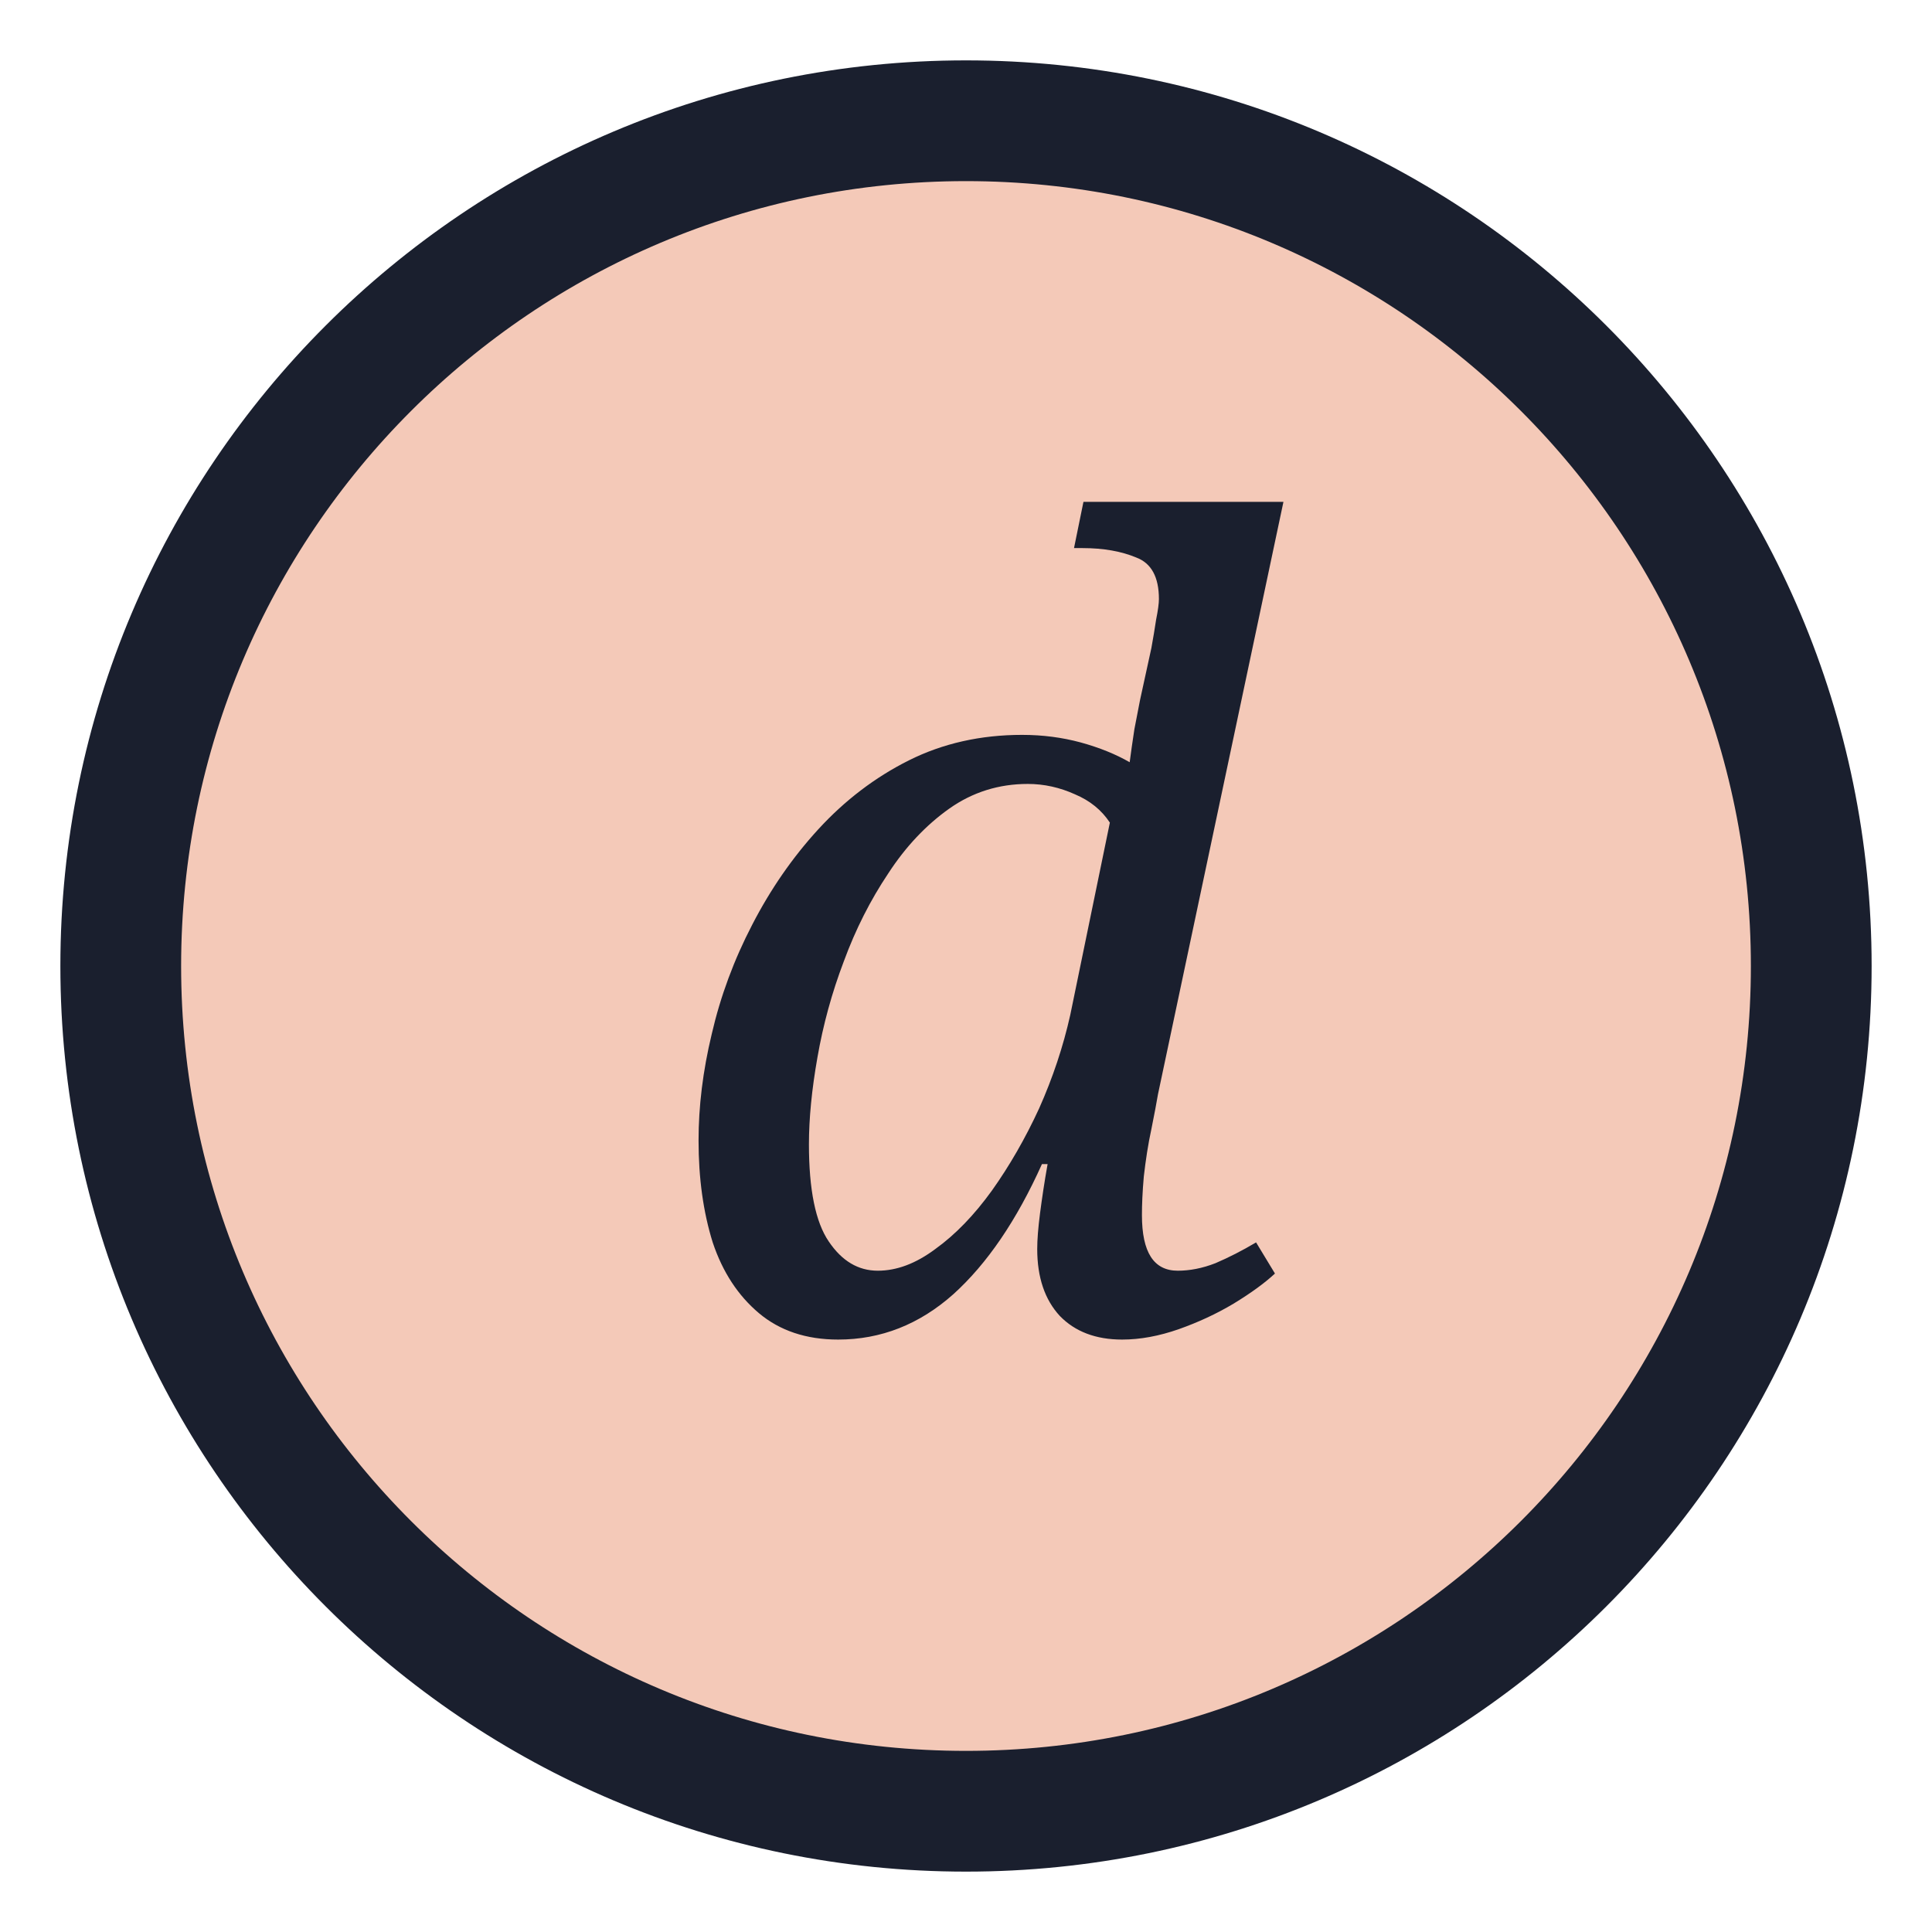
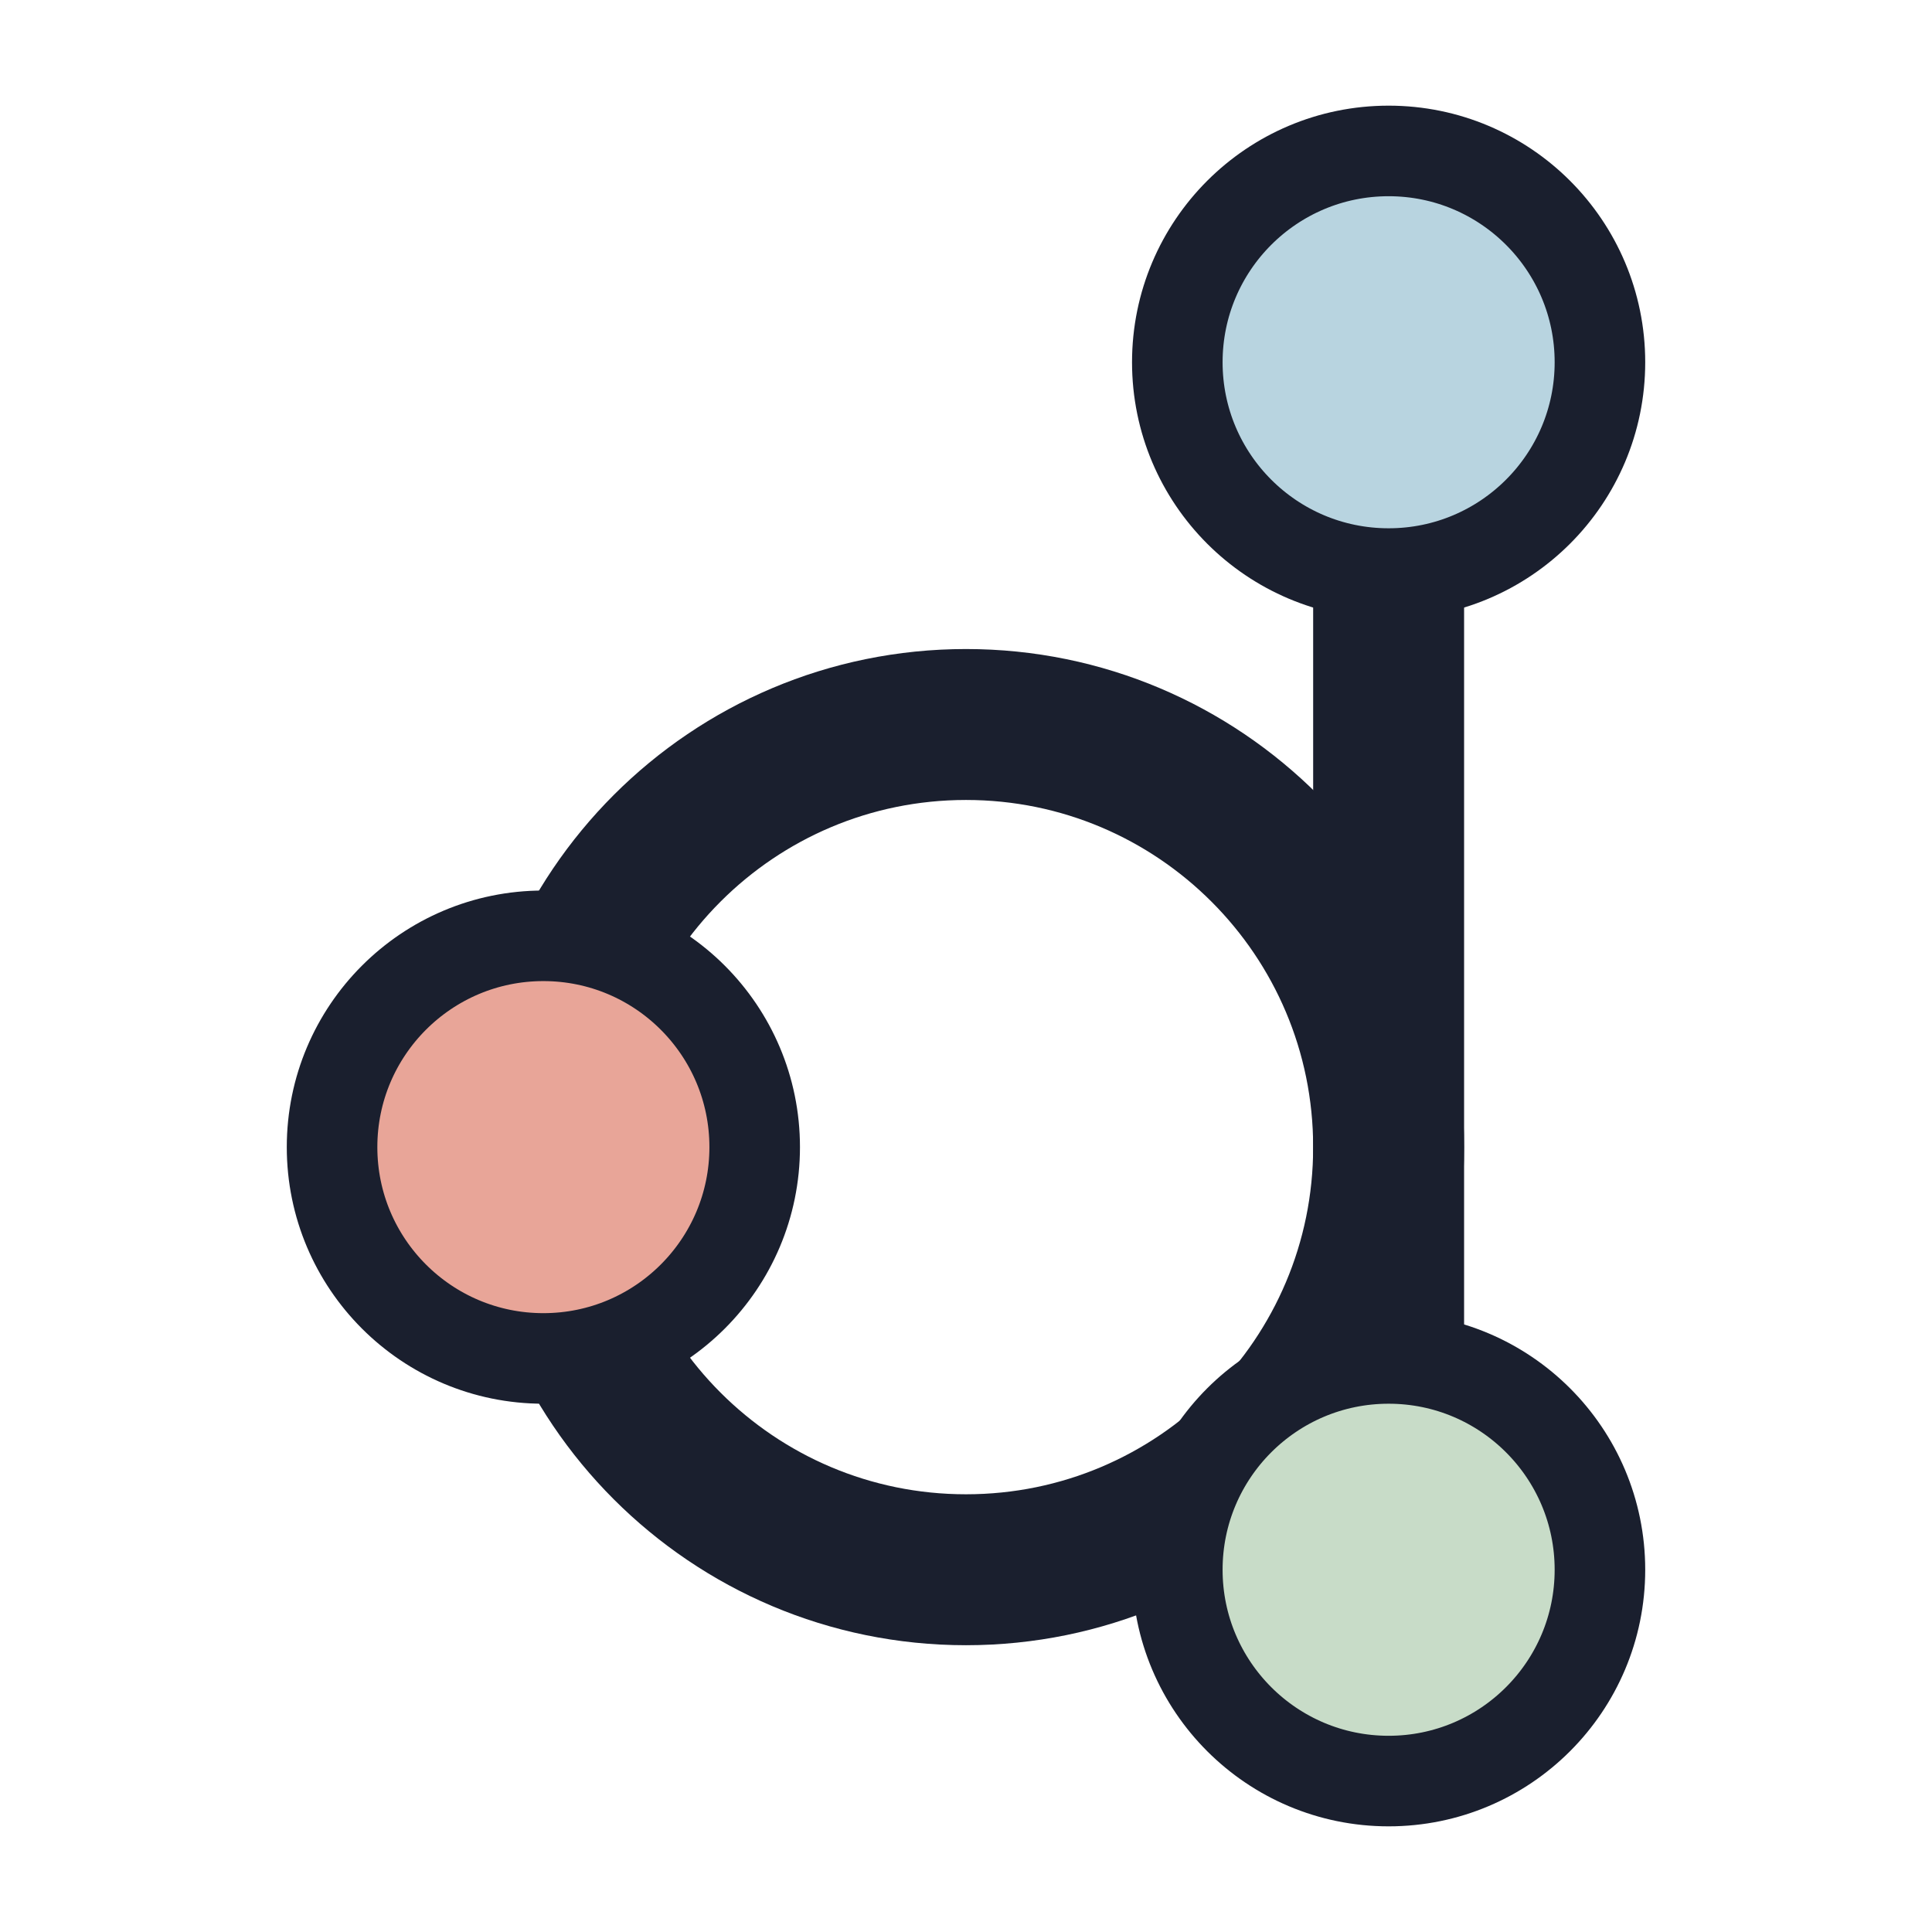
- <svg xmlns="http://www.w3.org/2000/svg" viewBox="0 0 32 32">
-   <circle cx="16" cy="16" r="14" fill="#F4C9B8" stroke="#1a1f2e" stroke-width="2" />
-   <text x="16" y="22" text-anchor="middle" font-family="Georgia,serif" font-style="italic" font-size="18" fill="#1a1f2e">d</text>
+ <svg xmlns="http://www.w3.org/2000/svg" viewBox="0 0 64 64" role="img" aria-label="Digital-tek">
+   <g fill="none" stroke="#1A1F2E" stroke-width="5" stroke-linecap="round" stroke-linejoin="round">
+     <circle cx="32" cy="38" r="14" />
+     <path d="M46 12V52" />
+   </g>
+   <g stroke="#1A1F2E" stroke-width="3">
+     <circle cx="18" cy="38" r="7" fill="#E8A598" />
+     <circle cx="46" cy="12" r="7" fill="#B8D4E0" />
+     <circle cx="46" cy="52" r="7" fill="#C8DCC8" />
+   </g>
</svg>
